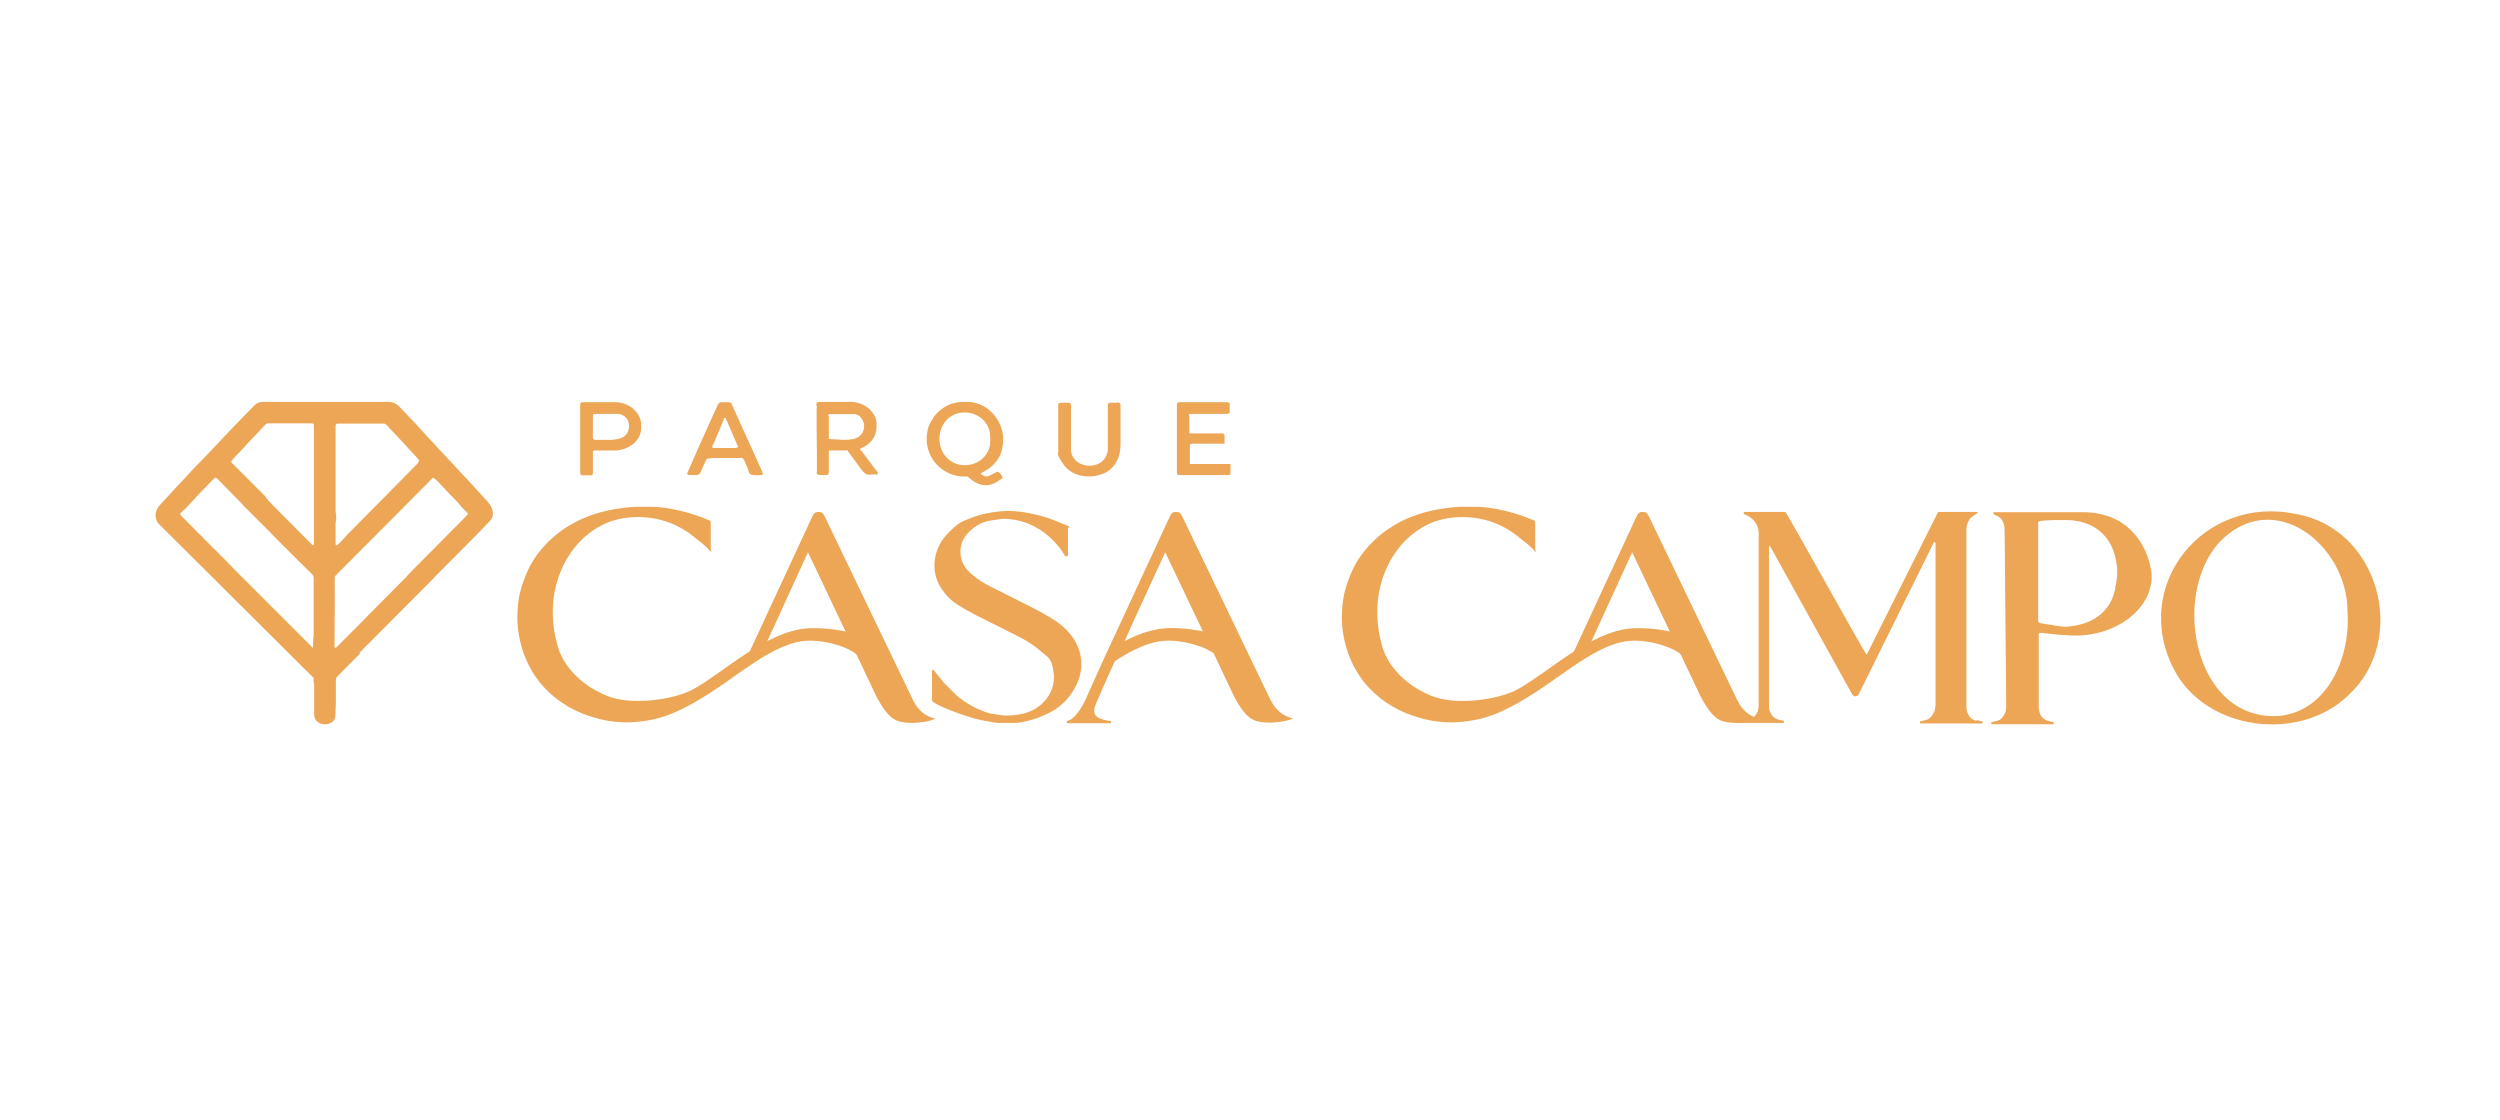
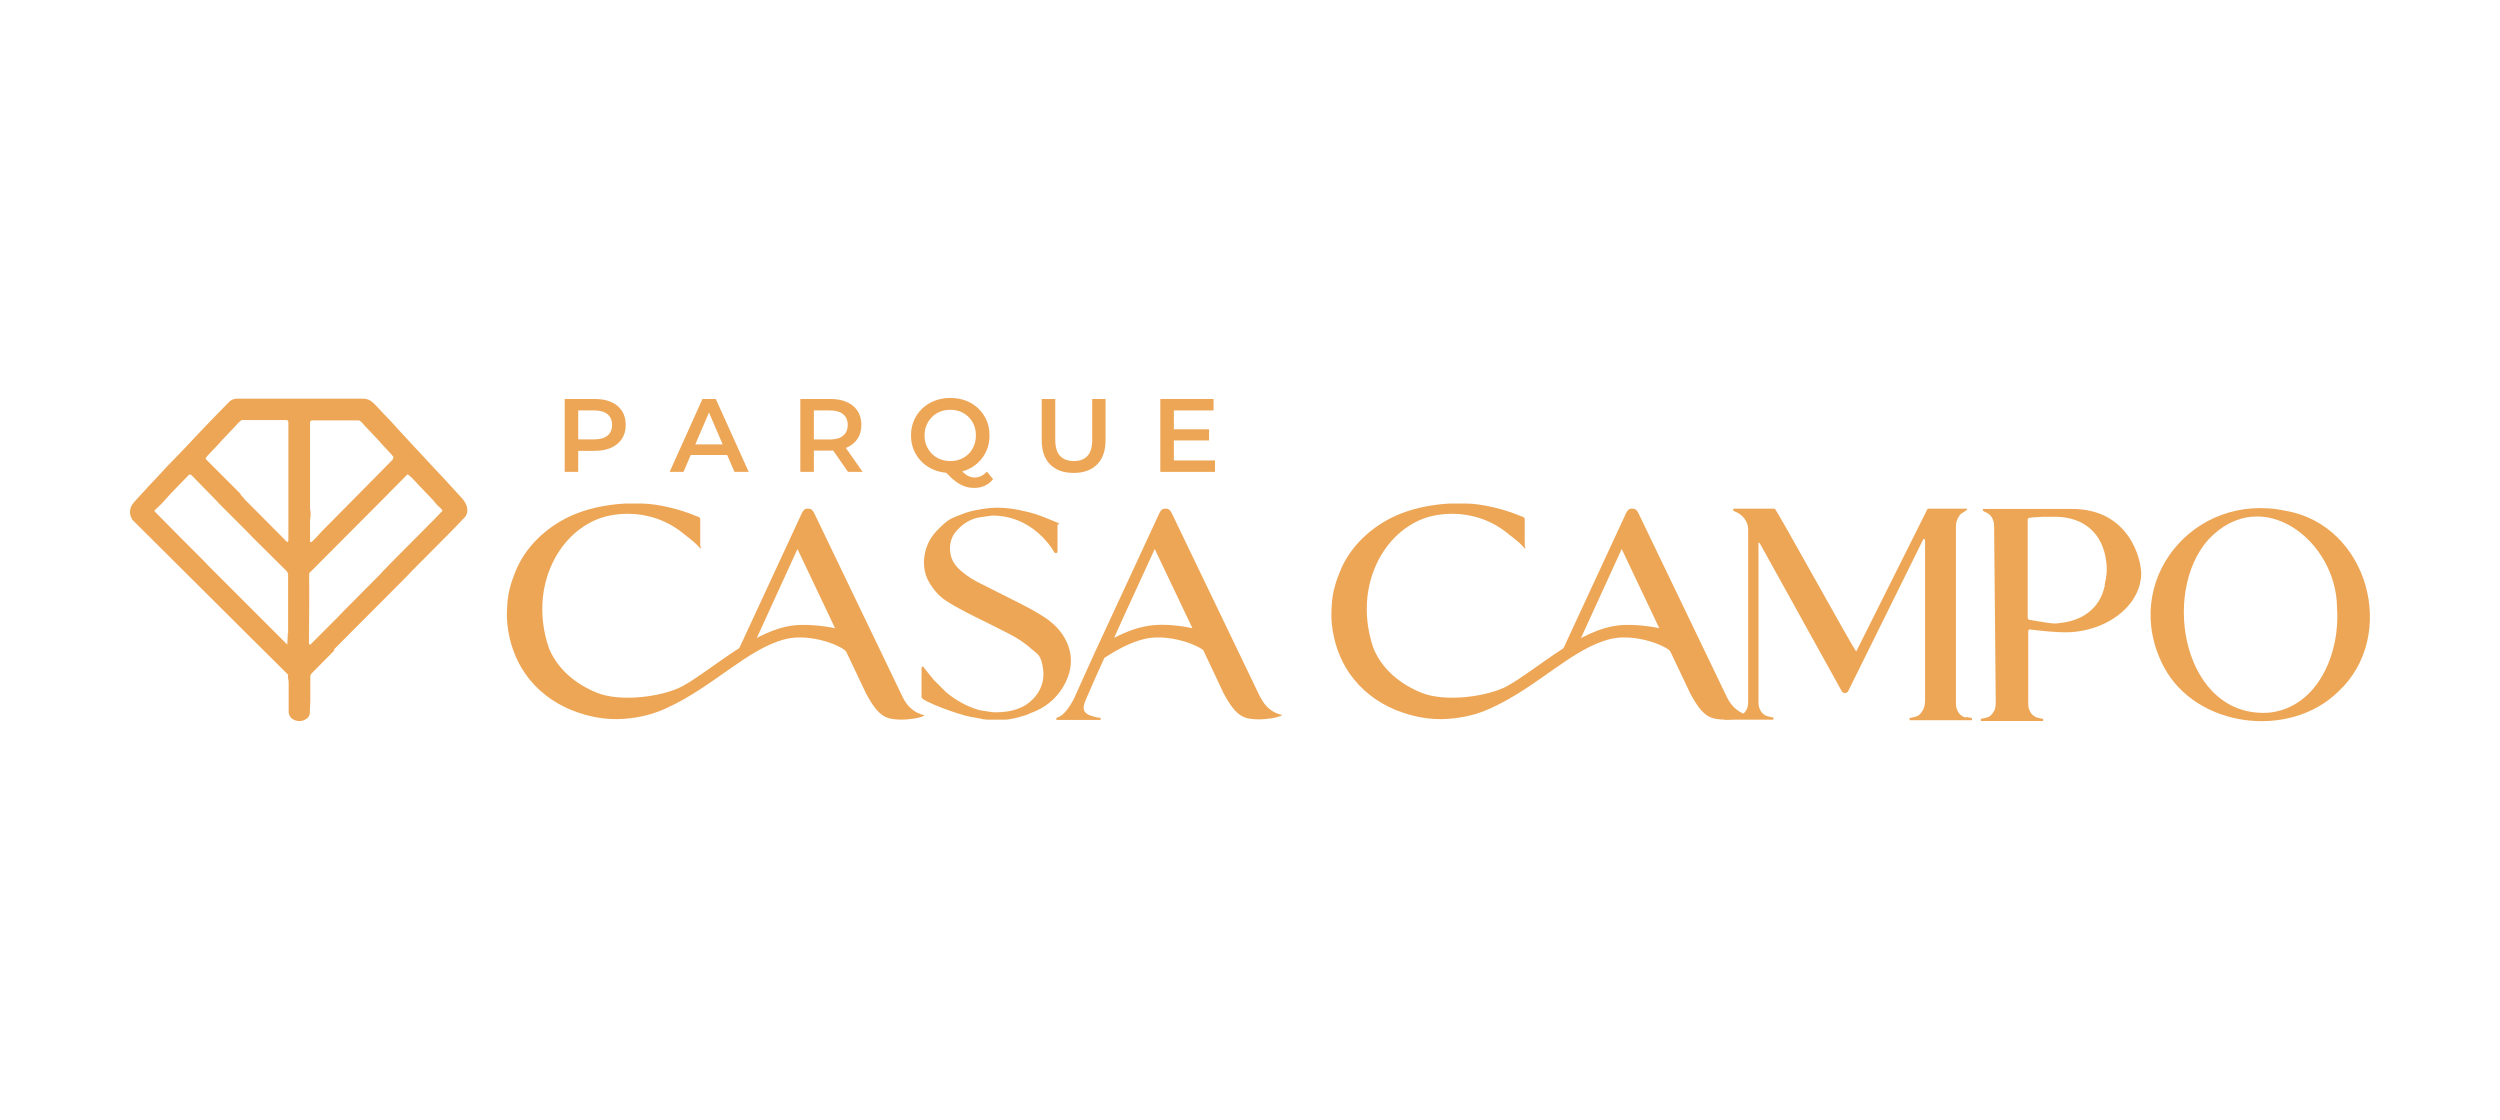
<svg xmlns="http://www.w3.org/2000/svg" id="Camada_1" version="1.1" viewBox="0 0 923 413.4">
  <defs>
    <style>
      .st0 {
        fill: #eda656;
      }
    </style>
  </defs>
-   <path class="st0" d="M132.9,241.3l-8.3,8.4c-.7.7-.6,1.1-.6,1.9v8c0,0-.2,4.9-.2,4.9,0,1.6-1.8,2.7-3.3,2.9-2.2.2-4.4-1-4.5-3.3v-11.3c-.1-.8-.4-1.6-.2-2.5l-12.4-12.3-45.1-44.9c-1.5-2.4-1-4.8.8-6.7l5.5-6,3.2-3.4,3.7-4,3.6-3.7,2.5-2.6,4.8-5.1,4.1-4.3,2.9-3,4.7-4.8c.6-.6,1.7-1.1,2.6-1.1h46.7c2.4,0,3.4,1.1,4.9,2.6l3,3.2,2.7,2.8,2.5,2.8,2.7,2.9,2.2,2.4,3,3.2,2.6,2.8,2.4,2.6,4.6,4.9,2,2.2,2.2,2.4,2,2.2c1.6,1.8,2.6,4.6.9,6.7l-5.1,5.3-14.6,14.7-2.1,2.2-26.6,26.7ZM98.1,183.6l1.9,2.2,15.4,15.5c.1.1.5-.3.5-.5v-43.7c0-.5-.3-.9-.8-.8h-16.5c-1.2.9-2,1.9-2.9,2.9l-4.2,4.4-1.8,2-3.7,3.9c-.2.3-.9.9-.5,1.3l12.8,12.8ZM154.4,170.6c.2-.2.4-.6.3-.7l-.9-1.1-3-3.2-1.6-1.8-3-3.2-2.2-2.3c-.6-.7-1.1-1.4-2-1.9h-17.3c-.5,0-.8.3-.8.8v31.8c.3,1.4.3,2.7,0,4.1v7.9c0,.2.2.4.3.4.4.1,2.9-2.8,4.1-4.1l11.4-11.5,14.8-15ZM150.4,212.5l3.3-3.4,16-16.1,3.1-3.2c-.4-.8-1-1.3-1.7-1.9-.8-.7-1.3-1.6-2.1-2.4l-2.7-2.8-3.3-3.5c-.9-1-1.8-2-3.1-2.9l-9.4,9.5-26.9,27c-.1,1.6,0,3,0,4.5v6.1s-.1,15.3-.1,15.3c0,.3.2.5.5.5l6.6-6.6c1.2-1.3,2.5-2.4,3.7-3.7l1.8-1.9,14.2-14.3ZM115.8,235.1v-21.7c0-.8-.4-1.2-.9-1.7l-12.1-12c-1-1-1.8-1.9-2.8-2.9l-10-10c-.5-.5-.7-.9-1.2-1.3l-8.5-8.7c-.3-.3-.5-.4-.8-.4s-.4.2-.6.4l-3.8,3.9-2.7,2.8c-1.6,1.7-3,3.5-4.8,5.1s-.8.9-1.1,1.4l9.8,9.9,8.9,8.9.8.9,29.5,29.5.2-4.2Z" />
+   <path class="st0" d="M 123.47,240.1 L 115.17,248.5 C 114.47,249.2 114.57,249.6 114.57,250.4 L 114.57,258.4 C 114.57,258.4 114.37,263.3 114.37,263.3 C 114.37,264.9 112.57,266 111.07,266.2 C 108.87,266.4 106.67,265.2 106.57,262.9 L 106.57,251.6 C 106.47,250.8 106.17,250 106.37,249.1 L 93.97,236.8 L 48.87,191.9 C 47.37,189.5 47.87,187.1 49.67,185.2 L 55.17,179.2 L 58.37,175.8 L 62.07,171.8 L 65.67,168.1 L 68.17,165.5 L 72.97,160.4 L 77.07,156.1 L 79.97,153.1 L 84.67,148.3 C 85.27,147.7 86.37,147.2 87.27,147.2 L 133.97,147.2 C 136.37,147.2 137.37,148.3 138.87,149.8 L 141.87,153 L 144.57,155.8 L 147.07,158.6 L 149.77,161.5 L 151.97,163.9 L 154.97,167.1 L 157.57,169.9 L 159.97,172.5 L 164.57,177.4 L 166.57,179.6 L 168.77,182 L 170.77,184.2 C 172.37,186 173.37,188.8 171.67,190.9 L 166.57,196.2 L 151.97,210.9 L 149.87,213.1 L 123.27,239.8 L 123.47,240.1 M 88.67,182.4 L 90.57,184.6 L 105.97,200.1 C 106.07,200.2 106.47,199.8 106.47,199.6 L 106.47,155.9 C 106.47,155.4 106.17,155 105.67,155.1 L 89.17,155.1 C 87.97,156 87.17,157 86.27,158 L 82.07,162.4 L 80.27,164.4 L 76.57,168.3 C 76.37,168.6 75.67,169.2 76.07,169.6 L 88.87,182.4 L 88.67,182.4 M 144.97,169.4 C 145.17,169.2 145.37,168.8 145.27,168.7 L 144.37,167.6 L 141.37,164.4 L 139.77,162.6 L 136.77,159.4 L 134.57,157.1 C 133.97,156.4 133.47,155.7 132.57,155.2 L 115.27,155.2 C 114.77,155.2 114.47,155.5 114.47,156 L 114.47,187.8 C 114.77,189.2 114.77,190.5 114.47,191.9 L 114.47,199.8 C 114.47,200 114.67,200.2 114.77,200.2 C 115.17,200.3 117.67,197.4 118.87,196.1 L 130.27,184.6 L 145.07,169.6 L 144.97,169.4 M 140.97,211.3 L 144.27,207.9 L 160.27,191.8 L 163.37,188.6 C 162.97,187.8 162.37,187.3 161.67,186.7 C 160.87,186 160.37,185.1 159.57,184.3 L 156.87,181.5 L 153.57,178 C 152.67,177 151.77,176 150.47,175.1 L 141.07,184.6 L 114.17,211.6 C 114.07,213.2 114.17,214.6 114.17,216.1 L 114.17,222.2 C 114.17,222.2 114.07,237.5 114.07,237.5 C 114.07,237.8 114.27,238 114.57,238 L 121.17,231.4 C 122.37,230.1 123.67,229 124.87,227.7 L 126.67,225.8 L 140.87,211.5 L 140.97,211.3 M 106.37,233.9 L 106.37,212.2 C 106.37,211.4 105.97,211 105.47,210.5 L 93.37,198.5 C 92.37,197.5 91.57,196.6 90.57,195.6 L 80.57,185.6 C 80.07,185.1 79.87,184.7 79.37,184.3 L 70.87,175.6 C 70.57,175.3 70.37,175.2 70.07,175.2 C 69.77,175.2 69.67,175.4 69.47,175.6 L 65.67,179.5 L 62.97,182.3 C 61.37,184 59.97,185.8 58.17,187.4 C 56.37,189 57.37,188.3 57.07,188.8 L 66.87,198.7 L 75.77,207.6 L 76.57,208.5 L 106.07,238 L 106.27,233.8 L 106.37,233.9" />
  <g>
-     <path class="st0" d="M370.2,176.4c-4.9,4-8.6,3.5-13-.5h-2.2c-8-.6-13.6-7.7-12.8-15.2.2-1.6.4-3.1,1.2-4.5l1.7-2.7c2.5-3.1,5.9-4.9,9.8-5.1h3.1c3.2.3,5.9,1.6,8.2,3.9,3,3,4.6,7.3,4.1,11.5s-1.8,6.1-4.1,8.3c-1.2,1.1-2.6,1.8-4,2.6-.4.2.5.6.7.8.6.4,1.4.6,2.2.2l3.2-1.6c.9.5,1.5,1.2,1.9,2.3ZM365.5,163.7c.2-1.3.1-2.6,0-3.7-.8-5-5.2-8-10.1-7.7-5.7.4-9.4,5.7-8.4,11.5.7,4.2,3.9,7.5,8.2,7.9,5.1.5,9.8-2.8,10.4-8Z" />
-     <path class="st0" d="M312.5,166.3h-6.5s0,8.1,0,8.1c0,.6-.4,1-1,1h-2.4c-.5,0-.8-.2-1-.5s0-.7,0-1.1v-5.8c0,0-.1-10.1-.1-10.1v-1.9s0-5,0-5c0-.4.3-.7,0-1.2s0-.6,0-.9.5-.5.9-.5h12.3c3,.2,5.7,1.6,7.4,3.9s1.5,3.5,1.5,5.5c0,3.5-2.4,6.4-5.6,7.6-.2,0-.4.3-.5.4-.1.2.3.5.5.6l5.8,7.7c.3.3.4.6.2,1s-.6,0-1,0c-1.1,0-2.6.5-3.6-.3s-1.8-2-2.6-3.1l-4.1-5.6ZM318.7,159.2c.5-1.4.5-2.8-.3-4.2s-1.7-2.1-3.1-2.1h-9.1c-.4-.1-.5.7-.2.9v8.3s2.2.1,2.2.1c4.2.3,9.1.7,10.5-3.1Z" />
-     <path class="st0" d="M452.1,160.4v3.4c0,0-12,0-12,0-.2,0-.6.1-.8.3v7.2s15,0,15,0v3.3c0,.3-.2.8-.6.8h-18.7c-.3,0-.5-.8-.5-1v-25.2c0-.4.5-.7.8-.7h17.9c.3,0,.8.3.8.6v3.1c0,.4-.6.6-1,.6h-4.1c-1.5,0-2.8,0-4.3,0h-5.3c-.5.3-.3.8-.2,1.3v5.9c0,0,12.2,0,12.2,0,.2,0,.7.2.6.5Z" />
-     <path class="st0" d="M219.8,166.3c-.3,0-.9.1-.9.4v8c0,.5-.4.8-.8.8h-3.3c-.3,0-.6-.5-.6-.9v-25.2c0-.3.3-.9.6-.9h12.9c4.1.2,8.5,3.2,9,7.7v2c-.1,4.5-4.2,7.5-8.8,8.1h-8.2ZM226.3,162.3c1,0,2-.2,2.8-.5,2.2-.7,3.3-2.7,3.1-5s-1.7-3.6-3.8-4h-9.1c-.3,0-.4.6-.4.8v8c0,.4.4.8.8.8h6.6Z" />
-     <path class="st0" d="M273.5,169.1h-10.5c0,0-2.1.3-2.1.3l-2.3,5c-.3.6-.7,1-1.5,1h-2.6c-.3,0-.9-.4-.8-.6l4.2-9.6,5.4-12,1.6-3.5c.3-.6.6-1.2,1.4-1.2h3c.7,0,.9.9,1.2,1.5l8.7,19.2,2.4,5.4c0,.2,0,.5,0,.6-.2.3-3.3.4-4.3,0s-.9-1.5-1.2-2.2l-1.3-3c-.2-.5-.6-1-1.2-1ZM271.9,165.3c.3,0,.5-.1.6-.3.2-.3-.2-.5-.3-.7l-4.1-9.5c-.1-.3,0-.6-.6-.5s-.2.3-.3.6l-3.3,7.9-.9,1.9c-.1.2,0,.6.2.7s.4,0,.7,0h8.1Z" />
-     <path class="st0" d="M412.5,148.5c.6,0,1.2.4,1.2,1.1v15s-.2,1.9-.2,1.9c-.4,3.2-2.2,6.2-5,7.8-5.2,2.8-12.6,2-15.9-2.9s-1.5-3.5-1.9-5.5v-16.4c0-.5.3-.8.8-.8h3.3c.3,0,.6.5.6.9v16.4c0,2.4,1.6,4.4,3.7,5.3,2.8,1.2,6,.8,8.2-1.3.9-.9,1.4-2.2,1.7-3.6v-16.9c0-.5.4-.8.9-.8h2.7Z" />
+     <path class="st0" d="M 344.07,167.55 C 343.22,166.69 342.55,165.68 342.07,164.53 C 341.58,163.37 341.34,162.12 341.34,160.76 C 341.34,159.38 341.58,158.12 342.07,156.97 C 342.55,155.83 343.22,154.84 344.07,153.97 C 344.92,153.12 345.92,152.46 347.08,151.99 C 348.25,151.53 349.51,151.3 350.87,151.3 C 352.23,151.3 353.48,151.53 354.62,151.99 C 355.76,152.46 356.76,153.12 357.62,153.97 C 358.48,154.84 359.14,155.83 359.6,156.97 C 360.07,158.12 360.3,159.38 360.3,160.76 C 360.3,162.12 360.07,163.37 359.6,164.53 C 359.14,165.68 358.48,166.69 357.62,167.55 C 356.76,168.41 355.76,169.07 354.62,169.53 C 353.48,169.99 352.23,170.22 350.87,170.22 C 349.51,170.22 348.25,169.99 347.08,169.53 C 345.92,169.07 344.92,168.41 344.07,167.55 M 359.72,176.3 C 359.1,176.3 358.48,176.17 357.85,175.91 C 357.23,175.66 356.58,175.25 355.93,174.68 C 355.71,174.49 355.49,174.27 355.26,174.04 C 355.73,173.91 356.19,173.76 356.64,173.59 C 358.41,172.91 359.94,171.94 361.24,170.68 C 362.53,169.43 363.54,167.96 364.26,166.28 C 364.98,164.6 365.33,162.76 365.33,160.76 C 365.33,158.76 364.98,156.92 364.26,155.24 C 363.54,153.57 362.53,152.1 361.24,150.84 C 359.94,149.58 358.41,148.62 356.64,147.94 C 354.87,147.26 352.95,146.92 350.87,146.92 C 348.77,146.92 346.84,147.27 345.07,147.96 C 343.3,148.65 341.76,149.62 340.45,150.88 C 339.15,152.14 338.13,153.6 337.42,155.26 C 336.7,156.93 336.34,158.76 336.34,160.76 C 336.34,162.74 336.7,164.56 337.42,166.24 C 338.13,167.92 339.15,169.39 340.45,170.64 C 341.76,171.9 343.3,172.87 345.09,173.57 C 346.41,174.08 347.82,174.41 349.31,174.53 C 350.13,175.38 350.89,176.12 351.6,176.76 C 352.53,177.58 353.42,178.23 354.3,178.72 C 355.17,179.21 356.04,179.57 356.91,179.8 C 357.78,180.03 358.71,180.14 359.68,180.14 C 362.55,180.14 364.87,179.07 366.64,176.91 L 364.37,174.1 C 363.07,175.57 361.51,176.3 359.72,176.3" />
+     <path class="st0" d="M 311.3,152.94 C 312.42,153.87 312.98,155.19 312.98,156.88 C 312.98,158.57 312.42,159.89 311.3,160.84 C 310.19,161.79 308.53,162.26 306.32,162.26 L 300.48,162.26 L 300.48,151.53 L 306.32,151.53 C 308.53,151.53 310.19,152 311.3,152.94 M 312.69,165.22 C 314.39,164.45 315.71,163.36 316.63,161.95 C 317.55,160.55 318.01,158.85 318.01,156.88 C 318.01,153.9 316.99,151.57 314.96,149.86 C 312.92,148.16 310.1,147.3 306.51,147.3 L 295.48,147.3 L 295.48,174.22 L 300.48,174.22 L 300.48,166.37 L 306.55,166.37 C 306.91,166.37 307.25,166.35 307.6,166.33 L 313.09,174.22 L 318.48,174.22 L 312.28,165.37 C 312.41,165.32 312.56,165.28 312.69,165.22" />
+     <path class="st0" d="M 433.39,169.99 L 433.39,162.61 L 446.39,162.61 L 446.39,158.49 L 433.39,158.49 L 433.39,151.53 L 448.04,151.53 L 448.04,147.3 L 428.39,147.3 L 428.39,174.22 L 448.58,174.22 L 448.58,169.99 L 433.39,169.99" />
+     <path class="st0" d="M 224.31,160.82 C 223.19,161.75 221.53,162.22 219.33,162.22 L 213.48,162.22 L 213.48,151.53 L 219.33,151.53 C 221.53,151.53 223.19,152 224.31,152.94 C 225.42,153.87 225.98,155.19 225.98,156.88 C 225.98,158.57 225.42,159.88 224.31,160.82 M 225.69,148.44 C 223.99,147.68 221.94,147.3 219.56,147.3 L 208.48,147.3 L 208.48,174.22 L 213.48,174.22 L 213.48,166.45 L 219.56,166.45 C 221.94,166.45 223.99,166.06 225.69,165.28 C 227.4,164.5 228.71,163.4 229.64,161.97 C 230.56,160.55 231.02,158.85 231.02,156.88 C 231.02,154.88 230.56,153.16 229.64,151.73 C 228.71,150.29 227.4,149.19 225.69,148.44" />
+     <path class="st0" d="M 256.71,164.07 L 261.76,152.29 L 266.81,164.07 L 256.71,164.07 M 259.35,147.3 L 247.23,174.22 L 252.35,174.22 L 255.02,167.99 L 268.48,167.99 L 271.15,174.22 L 276.42,174.22 L 264.27,147.3 L 259.35,147.3" />
+     <path class="st0" d="M 403.25,162.3 C 403.25,165.07 402.66,167.08 401.48,168.34 C 400.3,169.59 398.62,170.22 396.44,170.22 C 394.26,170.22 392.58,169.59 391.39,168.34 C 390.19,167.08 389.6,165.07 389.6,162.3 L 389.6,147.3 L 384.6,147.3 L 384.6,162.45 C 384.6,166.4 385.64,169.41 387.73,171.49 C 389.82,173.57 392.7,174.6 396.37,174.6 C 400.06,174.6 402.95,173.57 405.04,171.49 C 407.12,169.41 408.17,166.4 408.17,162.45 L 408.17,147.3 L 403.25,147.3 L 403.25,162.3" />
  </g>
-   <path class="st0" d="M867.1,256.6c-18,17.6-52.5,13.3-64.4-9.3-16.3-31.3,11-64.8,45.1-57.5,30.5,5.3,41.6,46.2,19.3,66.8ZM841.8,264.3c18.1-2.1,26.1-22.4,24.9-38.6,0-24.6-27.6-46.4-47.5-25.3-17.8,20-8.9,66.3,22.6,63.9Z" />
-   <path class="st0" d="M641.5,258.7l-32.8-68.2c-.6-1.2-1.3-1.6-2.6-1.5-1,.1-1.5.8-2,1.9,0,0-23.3,50.3-24.7,53.3h3.6c.2-.4.5-.9.9-1.2,0,0,0,0,0,0l3.6-6.1c1.3-2.9,1.8-3.9,15.1-33l25.3,53.3c4.8,9,7.6,9.6,13.2,9.7,2,0,6.9-.5,8.5-1.6-3.8-.8-6.4-3.2-8.1-6.6Z" />
-   <path class="st0" d="M624.4,235.9l-7.6-2.7c-4.4-1-10.2-1.5-14.5-1.2-15.1,1.2-30.4,16-41.8,22.4-7.2,4-23.1,6.2-32,2.5-7.6-3.1-14.2-8.5-17.4-16-.2-.6-5.3-13.1-.7-27.2,2.8-8.5,8.3-15.8,16.4-19.9,4-2,8.2-2.8,12.6-2.9,8.1-.1,15.6,2.5,21.8,7.8,0,0,3.3,2.4,4.9,4.2s.7.1.7-.3v-9.8c0-.6-.9-.9-1.3-1-5.9-2.5-14.1-4.6-20.3-4.7h-5.9s-2.9.2-2.9.2c-5.9.6-11.5,1.8-17,4.2-9.2,4.1-17.2,11.5-20.9,20.9-1.5,3.7-2.6,7.4-2.9,11.5-.2,2.7-.3,5.1,0,7.9.7,6.4,2.8,12.6,6.5,18,4.2,6.1,10.2,10.7,17,13.5,6.2,2.5,12.7,3.8,19.4,3.3,5.6-.4,10.7-1.6,15.7-3.9,17.5-7.9,30.2-22.2,44.3-25.6,9.1-2.2,21.6,2.6,22.9,5.5l2.7-6.7Z" />
+   <path class="st0" d="M 863.23,255.4 C 845.23,273 810.73,268.7 798.83,246.1 C 782.53,214.8 809.83,181.3 843.93,188.6 C 874.43,193.9 885.53,234.8 863.23,255.4 M 837.93,263.1 C 856.03,261 864.03,240.7 862.83,224.5 C 862.83,199.9 835.23,178.1 815.33,199.2 C 797.53,219.2 806.43,265.5 837.93,263.1" />
+   <path class="st0" d="M 637.63,257.5 L 604.83,189.3 C 604.23,188.1 603.53,187.7 602.23,187.8 C 601.23,187.9 600.73,188.6 600.23,189.7 C 600.23,189.7 576.93,240 575.53,243 L 579.13,243 C 579.33,242.6 579.63,242.1 580.03,241.8 C 580.03,241.8 580.03,241.8 580.03,241.8 L 583.63,235.7 C 584.93,232.8 585.43,231.8 598.73,202.7 L 624.03,256 C 628.83,265 631.63,265.6 637.23,265.7 C 639.23,265.7 644.13,265.2 645.73,264.1 C 641.93,263.3 639.33,260.9 637.63,257.5 L 637.63,257.5" />
+   <path class="st0" d="M 620.53,234.7 L 612.93,232 C 608.53,231 602.73,230.5 598.43,230.8 C 583.33,232 568.03,246.8 556.63,253.2 C 549.43,257.2 533.53,259.4 524.63,255.7 C 517.03,252.6 510.43,247.2 507.23,239.7 C 507.03,239.1 501.93,226.6 506.53,212.5 C 509.33,204 514.83,196.7 522.93,192.6 C 526.93,190.6 531.13,189.8 535.53,189.7 C 543.63,189.6 551.13,192.2 557.33,197.5 C 557.33,197.5 560.63,199.9 562.23,201.7 C 563.83,203.5 562.93,201.8 562.93,201.4 L 562.93,191.6 C 562.93,191 562.03,190.7 561.63,190.6 C 555.73,188.1 547.53,186 541.33,185.9 L 535.43,185.9 C 535.43,185.9 532.53,186.1 532.53,186.1 C 526.63,186.7 521.03,187.9 515.53,190.3 C 506.33,194.4 498.33,201.8 494.63,211.2 C 493.13,214.9 492.03,218.6 491.73,222.7 C 491.53,225.4 491.43,227.8 491.73,230.6 C 492.43,237 494.53,243.2 498.23,248.6 C 502.43,254.7 508.43,259.3 515.23,262.1 C 521.43,264.6 527.93,265.9 534.63,265.4 C 540.23,265 545.33,263.8 550.33,261.5 C 567.83,253.6 580.53,239.3 594.63,235.9 C 603.73,233.7 616.23,238.5 617.53,241.4 L 620.23,234.7 L 620.53,234.7" />
  <g>
-     <path class="st0" d="M366.4,266.6l-4-.7c-4.2-.7-18.3-5.8-18.3-7.3v-10.8c0-.2.2-.4.3-.5s.4,0,.5.3l3.7,4.6,4.5,4.5c3.7,3.1,7.8,5.4,12.4,6.7l4.5.7c1.3.2,2.4,0,3.7,0,3-.2,5.9-.9,8.5-2.4,4.7-2.9,7.5-7.7,6.8-13.3s-2.1-5.6-4.3-7.6-5-3.9-7.9-5.4l-8.7-4.4c-5.1-2.5-10.1-4.9-14.8-7.9-2.8-1.8-4.9-4.3-6.5-7.1-3.3-5.9-1.9-13.8,2.8-18.7s5.6-4.7,9-6.1c3.4-1.4,6.9-2,10.5-2.4,5-.5,9.8.3,14.6,1.5,3.3.8,6.3,2.1,9.5,3.4s1.1.7,1.1,1.4v9.8c0,.3-.2.4-.4.5-.2,0-.6,0-.8-.3-1.2-2.2-2.7-3.9-4.4-5.7-4.2-4.2-9.6-7.1-15.6-7.7-1.4-.1-2.6-.3-4,0l-3.5.5c-3.4.5-6.3,2.4-8.6,5-1.9,2.1-2.7,5-2.3,8s2,5,3.9,6.7c2.3,2,4.7,3.5,7.4,4.8l12.7,6.4c3.8,1.9,7.5,3.8,11.1,6.2,8.2,5.5,12,14.5,7.6,23.6-2.3,4.8-6.1,8.6-11.1,10.8l-3.9,1.6c-2.6.7-5.1,1.6-7.8,1.6h-6.2s-2-.2-2-.2Z" />
-     <path class="st0" d="M337.2,258.7l-32.8-68.2c-.6-1.2-1.3-1.6-2.6-1.5-1,.1-1.5.8-2,1.9,0,0-23.3,50.3-24.7,53.3h3.6c.2-.4.5-.9.9-1.2,0,0,0,0,0,0l3.6-6.1c1.3-2.9,1.8-3.9,15.1-33l25.3,53.3c4.8,9,7.6,9.6,13.2,9.7,2,0,6.9-.5,8.5-1.6-3.8-.8-6.4-3.2-8.1-6.6Z" />
-     <path class="st0" d="M320,235.9l-7.6-2.7c-4.4-1-10.2-1.5-14.5-1.2-15.1,1.2-30.4,16-41.8,22.4-7.2,4-23.1,6.2-32,2.5-7.6-3.1-14.2-8.5-17.4-16-.2-.6-5.3-13.1-.7-27.2,2.8-8.5,8.3-15.8,16.4-19.9,4-2,8.2-2.8,12.6-2.9,8.1-.1,15.6,2.5,21.8,7.8,0,0,3.3,2.4,4.9,4.2s.7.1.7-.3v-9.8c0-.6-.9-.9-1.3-1-5.9-2.5-14.1-4.6-20.3-4.7h-5.9s-2.9.2-2.9.2c-5.9.6-11.5,1.8-17,4.2-9.2,4.1-17.2,11.5-20.9,20.9-1.5,3.7-2.6,7.4-2.9,11.5-.2,2.7-.3,5.1,0,7.9.7,6.4,2.8,12.6,6.5,18,4.2,6.1,10.2,10.7,17,13.5,6.2,2.5,12.7,3.8,19.4,3.3,5.6-.4,10.7-1.6,15.7-3.9,17.5-7.9,30.2-22.2,44.3-25.6,9.1-2.2,21.6,2.6,22.9,5.5l2.7-6.7Z" />
-     <path class="st0" d="M469.2,258.7l-32.8-68.2c-.6-1.2-1.3-1.6-2.6-1.5-1,.1-1.5.8-2,1.9,0,0-15.7,33.9-22.1,47.7h0s-1.5,3.2-1.5,3.2l-7.4,16.4c0,.2-.2.4-.2.5-2.3,4.6-4.6,7.1-6.7,7.5v.8h16.3v-.8c-1,0-2-.3-3.1-.6-2.8-.8-3-2.2-3-2.3-.6-1.4.8-4,1.1-4.8l3.1-7.1,3.3-7.3c4.9-3.2,9.8-5.8,14.8-7,7.8-1.9,18.1,1.4,21.7,4.1l7.5,15.9c4.8,9,7.6,9.6,13.2,9.7,2,0,6.9-.5,8.5-1.6-3.8-.8-6.4-3.2-8.1-6.6ZM429.9,232c-4.9.4-9.9,2.2-14.7,4.7,1.2-2.8,1.9-4.3,15-32.8l13.9,29.2c-4.4-.9-10-1.5-14.2-1.1Z" />
+     <path class="st0" d="M 362.53,265.4 L 358.53,264.7 C 354.33,264 340.23,258.9 340.23,257.4 L 340.23,246.6 C 340.23,246.4 340.43,246.2 340.53,246.1 C 340.63,246 340.93,246.1 341.03,246.4 L 344.73,251 L 349.23,255.5 C 352.93,258.6 357.03,260.9 361.63,262.2 L 366.13,262.9 C 367.43,263.1 368.53,262.9 369.83,262.9 C 372.83,262.7 375.73,262 378.33,260.5 C 383.03,257.6 385.83,252.8 385.13,247.2 C 384.43,241.6 383.03,241.6 380.83,239.6 C 378.63,237.6 375.83,235.7 372.93,234.2 L 364.23,229.8 C 359.13,227.3 354.13,224.9 349.43,221.9 C 346.63,220.1 344.53,217.6 342.93,214.8 C 339.63,208.9 341.03,201 345.73,196.1 C 350.43,191.2 351.33,191.4 354.73,190 C 358.13,188.6 361.63,188 365.23,187.6 C 370.23,187.1 375.03,187.9 379.83,189.1 C 383.13,189.9 386.13,191.2 389.33,192.5 C 392.53,193.8 390.43,193.2 390.43,193.9 L 390.43,203.7 C 390.43,204 390.23,204.1 390.03,204.2 C 389.83,204.2 389.43,204.2 389.23,203.9 C 388.03,201.7 386.53,200 384.83,198.2 C 380.63,194 375.23,191.1 369.23,190.5 C 367.83,190.4 366.63,190.2 365.23,190.5 L 361.73,191 C 358.33,191.5 355.43,193.4 353.13,196 C 351.23,198.1 350.43,201 350.83,204 C 351.23,207 352.83,209 354.73,210.7 C 357.03,212.7 359.43,214.2 362.13,215.5 L 374.83,221.9 C 378.63,223.8 382.33,225.7 385.93,228.1 C 394.13,233.6 397.93,242.6 393.53,251.7 C 391.23,256.5 387.43,260.3 382.43,262.5 L 378.53,264.1 C 375.93,264.8 373.43,265.7 370.73,265.7 L 364.53,265.7 C 364.53,265.7 362.53,265.5 362.53,265.5 L 362.53,265.4" />
+     <path class="st0" d="M 333.33,257.5 L 300.53,189.3 C 299.93,188.1 299.23,187.7 297.93,187.8 C 296.93,187.9 296.43,188.6 295.93,189.7 C 295.93,189.7 272.63,240 271.23,243 L 274.83,243 C 275.03,242.6 275.33,242.1 275.73,241.8 C 275.73,241.8 275.73,241.8 275.73,241.8 L 279.33,235.7 C 280.63,232.8 281.13,231.8 294.43,202.7 L 319.73,256 C 324.53,265 327.33,265.6 332.93,265.7 C 334.93,265.7 339.83,265.2 341.43,264.1 C 337.63,263.3 335.03,260.9 333.33,257.5 L 333.33,257.5" />
+     <path class="st0" d="M 316.13,234.7 L 308.53,232 C 304.13,231 298.33,230.5 294.03,230.8 C 278.93,232 263.63,246.8 252.23,253.2 C 245.03,257.2 229.13,259.4 220.23,255.7 C 212.63,252.6 206.03,247.2 202.83,239.7 C 202.63,239.1 197.53,226.6 202.13,212.5 C 204.93,204 210.43,196.7 218.53,192.6 C 222.53,190.6 226.73,189.8 231.13,189.7 C 239.23,189.6 246.73,192.2 252.93,197.5 C 252.93,197.5 256.23,199.9 257.83,201.7 C 259.43,203.5 258.53,201.8 258.53,201.4 L 258.53,191.6 C 258.53,191 257.63,190.7 257.23,190.6 C 251.33,188.1 243.13,186 236.93,185.9 L 231.03,185.9 C 231.03,185.9 228.13,186.1 228.13,186.1 C 222.23,186.7 216.63,187.9 211.13,190.3 C 201.93,194.4 193.93,201.8 190.23,211.2 C 188.73,214.9 187.63,218.6 187.33,222.7 C 187.13,225.4 187.03,227.8 187.33,230.6 C 188.03,237 190.13,243.2 193.83,248.6 C 198.03,254.7 204.03,259.3 210.83,262.1 C 217.03,264.6 223.53,265.9 230.23,265.4 C 235.83,265 240.93,263.8 245.93,261.5 C 263.43,253.6 276.13,239.3 290.23,235.9 C 299.33,233.7 311.83,238.5 313.13,241.4 L 315.83,234.7 L 316.13,234.7" />
+     <path class="st0" d="M 465.33,257.5 L 432.53,189.3 C 431.93,188.1 431.23,187.7 429.93,187.8 C 428.93,187.9 428.43,188.6 427.93,189.7 C 427.93,189.7 412.23,223.6 405.83,237.4 L 405.83,237.4 C 405.83,237.4 404.33,240.6 404.33,240.6 L 396.93,257 C 396.93,257.2 396.73,257.4 396.73,257.5 C 394.43,262.1 392.13,264.6 390.03,265 L 390.03,265.8 L 406.33,265.8 L 406.33,265 C 405.33,265 404.33,264.7 403.23,264.4 C 400.43,263.6 400.23,262.2 400.23,262.1 C 399.63,260.7 401.03,258.1 401.33,257.3 L 404.43,250.2 L 407.73,242.9 C 412.63,239.7 417.53,237.1 422.53,235.9 C 430.33,234 440.63,237.3 444.23,240 L 451.73,255.9 C 456.53,264.9 459.33,265.5 464.93,265.6 C 466.93,265.6 471.83,265.1 473.43,264 C 469.63,263.2 467.03,260.8 465.33,257.4 L 465.33,257.5 M 426.03,230.8 C 421.13,231.2 416.13,233 411.33,235.5 C 412.53,232.7 413.23,231.2 426.33,202.7 L 440.23,231.9 C 435.83,231 430.23,230.4 426.03,230.8 L 426.03,230.8" />
  </g>
-   <path class="st0" d="M729.6,266.1c-.6-.1-1.2-.4-1.8-.9-.5-.4-1-1-1.3-1.8-.4-.7-.5-1.7-.5-2.9v-16.7s0-48.4,0-48.4c0-1.3.5-2.7,1.2-3.7s.6-.7,1-1l1.8-1.2c.2-.1.2-.4,0-.5-.2,0-.5,0-.7,0h-13.4c-.5,0-.8.8-.9,1.1l-25.8,51.6c-.8-.4-29.3-52.3-30.1-52.7h-15c-.4,0-.4.4-.3.6s.2.3.5.4c2.7,1,5,3.5,5,6.7v63h0v.4c0,1.2-.2,2.2-.5,2.9-.4.7-.8,1.3-1.3,1.8-.5.4-1.1.7-1.8.9-.6.1-4.6.3-5.2.4v.8h18.1v-.8c-.6-.1-1.3-.2-1.9-.4-.6-.1-1.2-.4-1.8-.9-.5-.4-1-1-1.3-1.8-.4-.7-.5-1.7-.5-2.9,0,0,0-56,0-57.4s-.1-1.3.5-.9l30.2,54.5c.2.4.8.8,1.2.8.3,0,1-.3,1.2-.7l27.6-55.8c0-.1.2-.4.4-.4.3,0,.4.3.4.4v59.7c-.1,1.2-.3,2.2-.7,2.9-.4.7-.8,1.3-1.3,1.8s-1.1.7-1.8.9c-.6.1-1.3.3-1.9.4v.8h23v-.8c-.6-.1-1.3-.2-1.9-.4Z" />
-   <path class="st0" d="M768.6,189.1h-32.4c-.3-.1-.4.5-.2.6l.5.4c1.8.7,3.6,2,3.6,5.6l.6,64.9c0,1.2-.2,2.2-.5,2.9-.4.7-.8,1.3-1.3,1.8s-1.1.7-1.8.9c-.6.1-1.3.3-1.9.4v.8h23v-.8c-.6-.1-1.3-.2-1.9-.4-.6-.1-1.2-.4-1.8-.9-.5-.4-1-1-1.3-1.8-.4-.7-.5-1.7-.5-2.9v-26.3c0-.5.4-.8.6-.7,0,0,9.8,1.3,14.9,1,8-.4,16.7-3.9,21.8-10.2,1.6-1.9,4.3-5.9,4.4-11.2s-4.3-24.2-25.7-24.1ZM781,217.3c-.7,3-1.8,5.7-4,8.1-2.9,3.2-6.8,4.9-11,5.6s-4.5.3-7.1,0l-6-1c-.1,0-.4-.5-.4-.7v-36.5c.4-.6,1.6-.5,2.1-.6l3.6-.2h4.9c9.9.2,17.1,5.8,18.4,16.6.4,2.9.1,5.7-.6,8.5Z" />
+   <path class="st0" d="M 725.73,264.9 C 725.13,264.8 724.53,264.5 723.93,264 C 723.43,263.6 722.93,263 722.63,262.2 C 722.23,261.5 722.13,260.5 722.13,259.3 L 722.13,242.6 C 722.13,242.6 722.13,194.2 722.13,194.2 C 722.13,192.9 722.63,191.5 723.33,190.5 C 724.03,189.5 723.93,189.8 724.33,189.5 L 726.13,188.3 C 726.33,188.2 726.33,187.9 726.13,187.8 C 725.93,187.8 725.63,187.8 725.43,187.8 L 712.03,187.8 C 711.53,187.8 711.23,188.6 711.13,188.9 L 685.33,240.5 C 684.53,240.1 656.03,188.2 655.23,187.8 L 640.23,187.8 C 639.83,187.8 639.83,188.2 639.93,188.4 C 640.03,188.6 640.13,188.7 640.43,188.8 C 643.13,189.8 645.43,192.3 645.43,195.5 L 645.43,258.5 L 645.43,258.5 L 645.43,258.9 C 645.43,260.1 645.23,261.1 644.93,261.8 C 644.53,262.5 644.13,263.1 643.63,263.6 C 643.13,264 642.53,264.3 641.83,264.5 C 641.23,264.6 637.23,264.8 636.63,264.9 L 636.63,265.7 L 654.73,265.7 L 654.73,264.9 C 654.13,264.8 653.43,264.7 652.83,264.5 C 652.23,264.4 651.63,264.1 651.03,263.6 C 650.53,263.2 650.03,262.6 649.73,261.8 C 649.33,261.1 649.23,260.1 649.23,258.9 C 649.23,258.9 649.23,202.9 649.23,201.5 C 649.23,200.1 649.13,200.2 649.73,200.6 L 679.93,255.1 C 680.13,255.5 680.73,255.9 681.13,255.9 C 681.43,255.9 682.13,255.6 682.33,255.2 L 709.93,199.4 C 709.93,199.3 710.13,199 710.33,199 C 710.63,199 710.73,199.3 710.73,199.4 L 710.73,259.1 C 710.63,260.3 710.43,261.3 710.03,262 C 709.63,262.7 709.23,263.3 708.73,263.8 C 708.23,264.3 707.63,264.5 706.93,264.7 C 706.33,264.8 705.63,265 705.03,265.1 L 705.03,265.9 L 728.03,265.9 L 728.03,265.1 C 727.43,265 726.73,264.9 726.13,264.7 L 725.73,264.9" />
+   <path class="st0" d="M 764.73,187.9 L 732.33,187.9 C 732.03,187.8 731.93,188.4 732.13,188.5 L 732.63,188.9 C 734.43,189.6 736.23,190.9 736.23,194.5 L 736.83,259.4 C 736.83,260.6 736.63,261.6 736.33,262.3 C 735.93,263 735.53,263.6 735.03,264.1 C 734.53,264.6 733.93,264.8 733.23,265 C 732.63,265.1 731.93,265.3 731.33,265.4 L 731.33,266.2 L 754.33,266.2 L 754.33,265.4 C 753.73,265.3 753.03,265.2 752.43,265 C 751.83,264.9 751.23,264.6 750.63,264.1 C 750.13,263.7 749.63,263.1 749.33,262.3 C 748.93,261.6 748.83,260.6 748.83,259.4 L 748.83,233.1 C 748.83,232.6 749.23,232.3 749.43,232.4 C 749.43,232.4 759.23,233.7 764.33,233.4 C 772.33,233 781.03,229.5 786.13,223.2 C 787.73,221.3 790.43,217.3 790.53,212 C 790.63,206.7 786.23,187.8 764.83,187.9 L 764.73,187.9 M 777.13,216.1 C 776.43,219.1 775.33,221.8 773.13,224.2 C 770.23,227.4 766.33,229.1 762.13,229.8 C 757.93,230.5 757.63,230.1 755.03,229.8 L 749.03,228.8 C 748.93,228.8 748.63,228.3 748.63,228.1 L 748.63,191.6 C 749.03,191 750.23,191.1 750.73,191 L 754.33,190.8 L 759.23,190.8 C 769.13,191 776.33,196.6 777.63,207.4 C 778.03,210.3 777.73,213.1 777.03,215.9 L 777.13,216.1" />
</svg>
